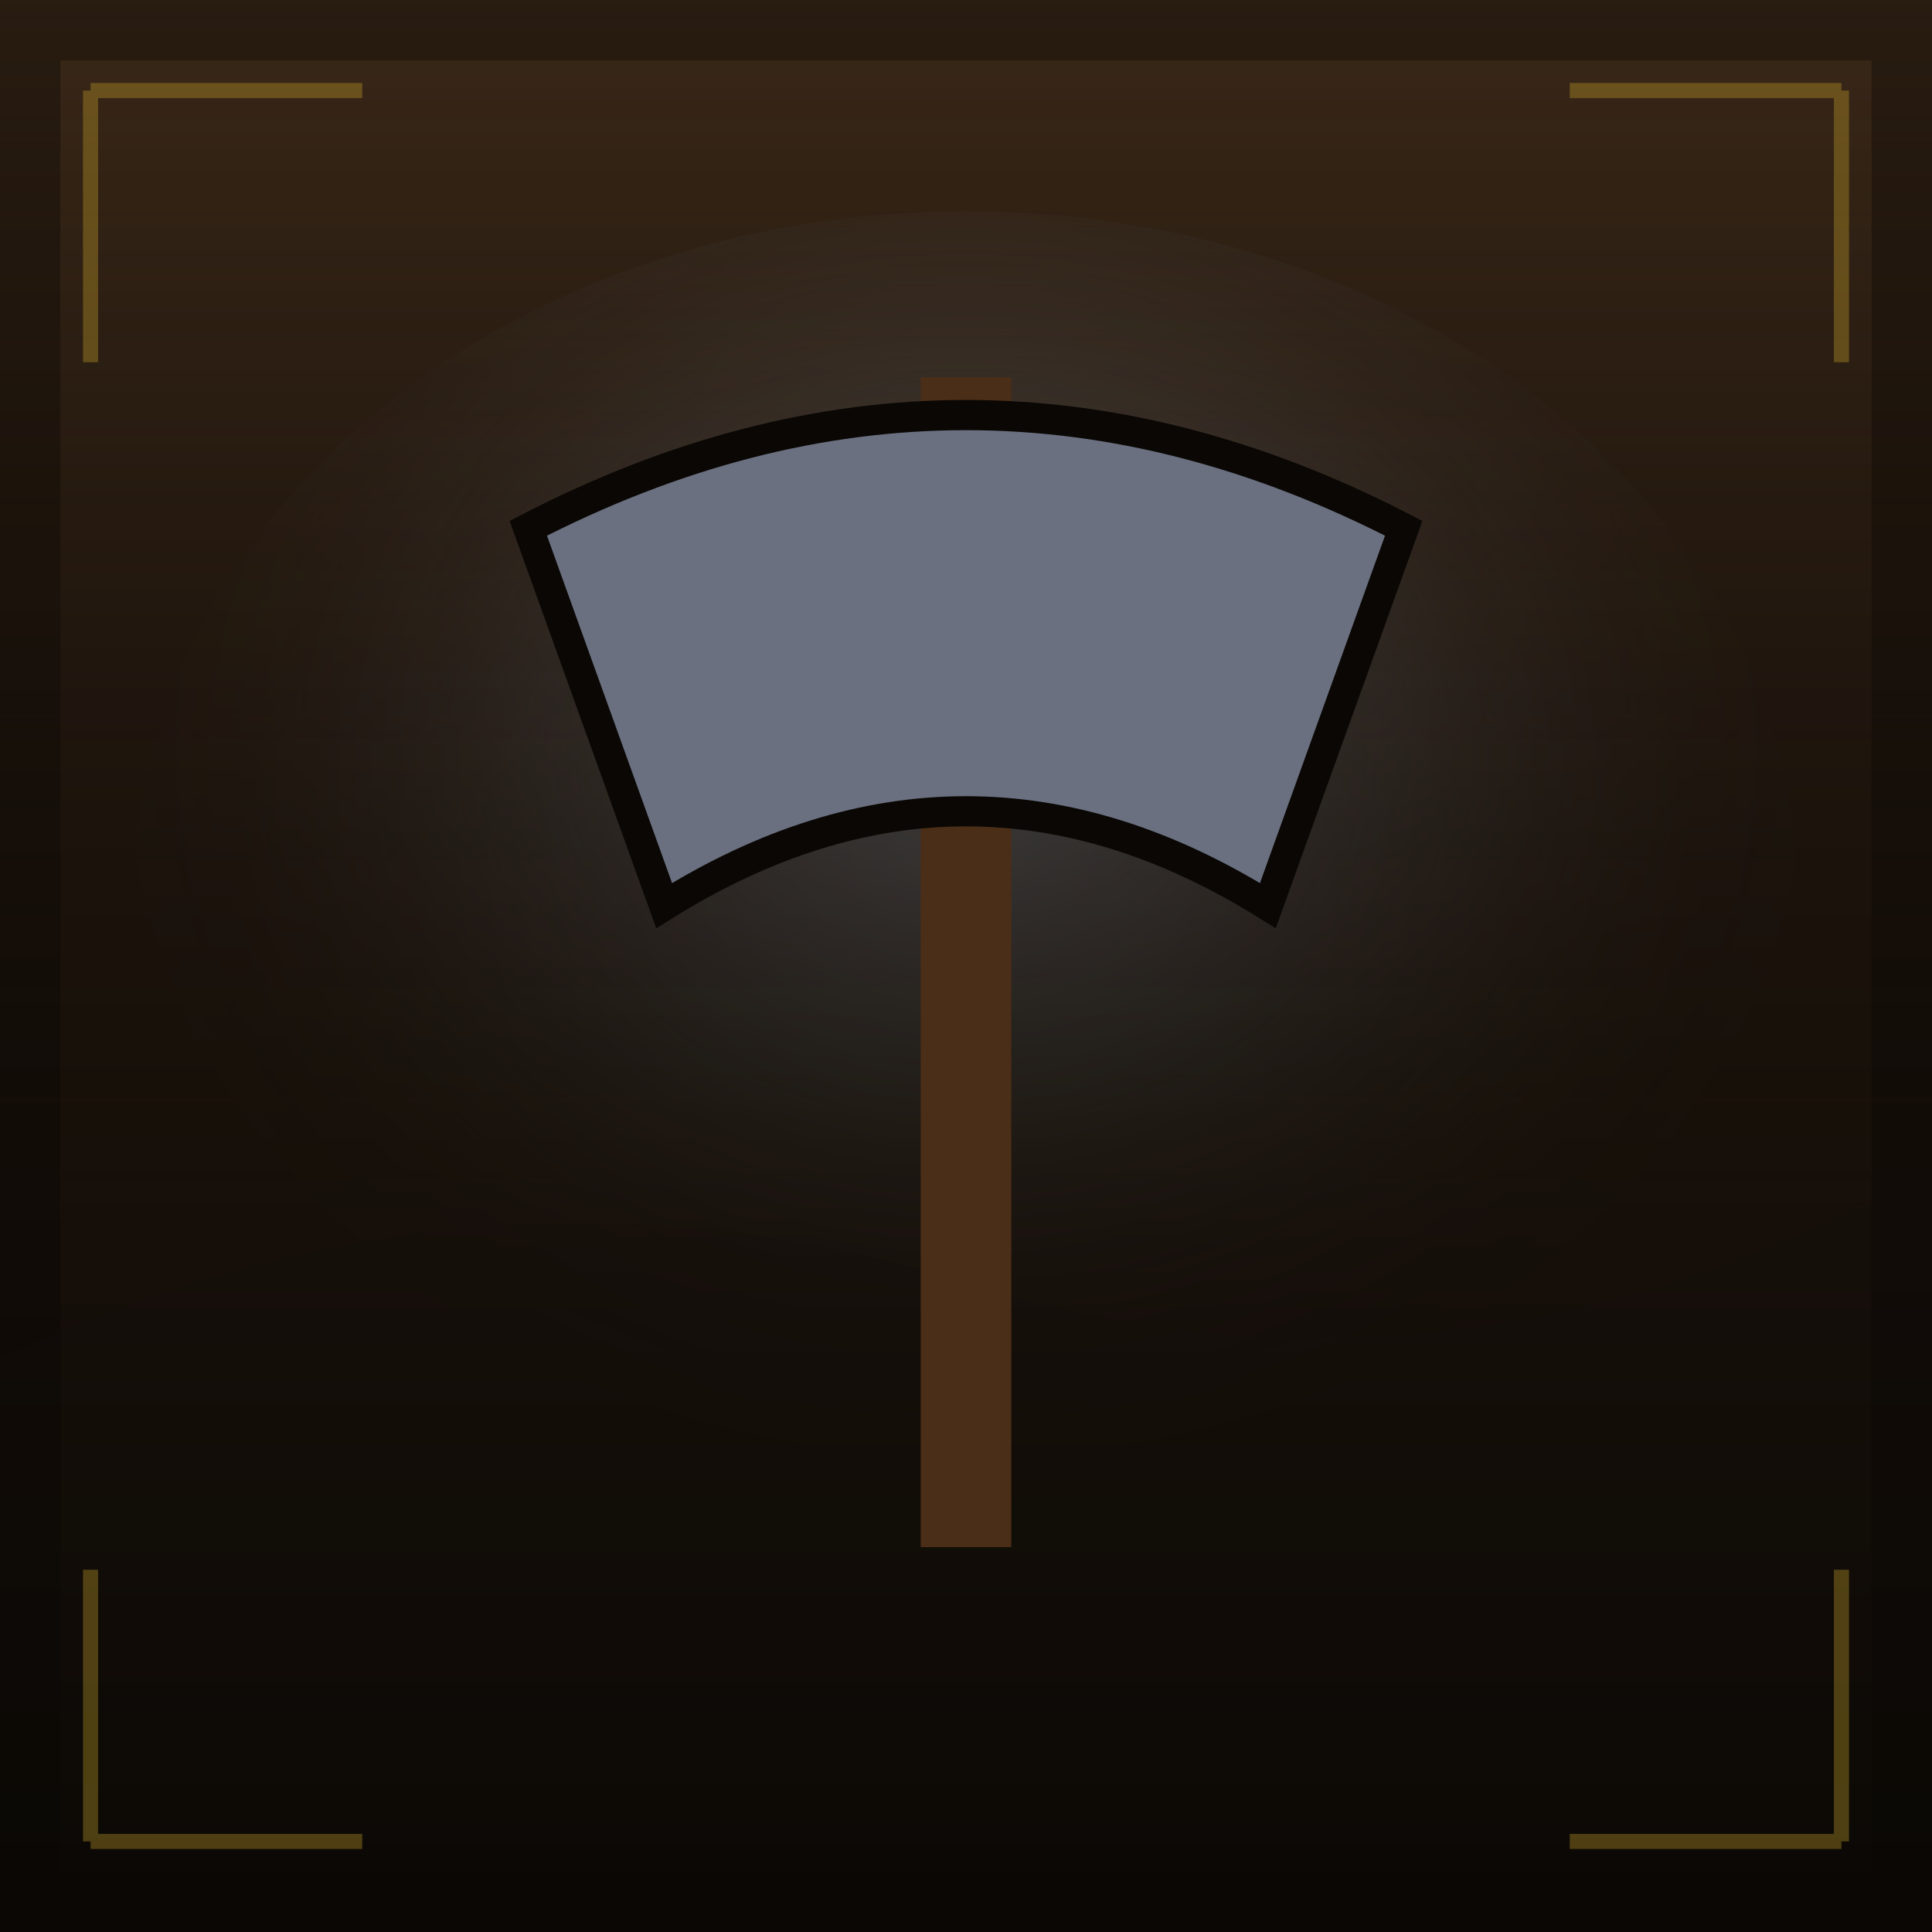
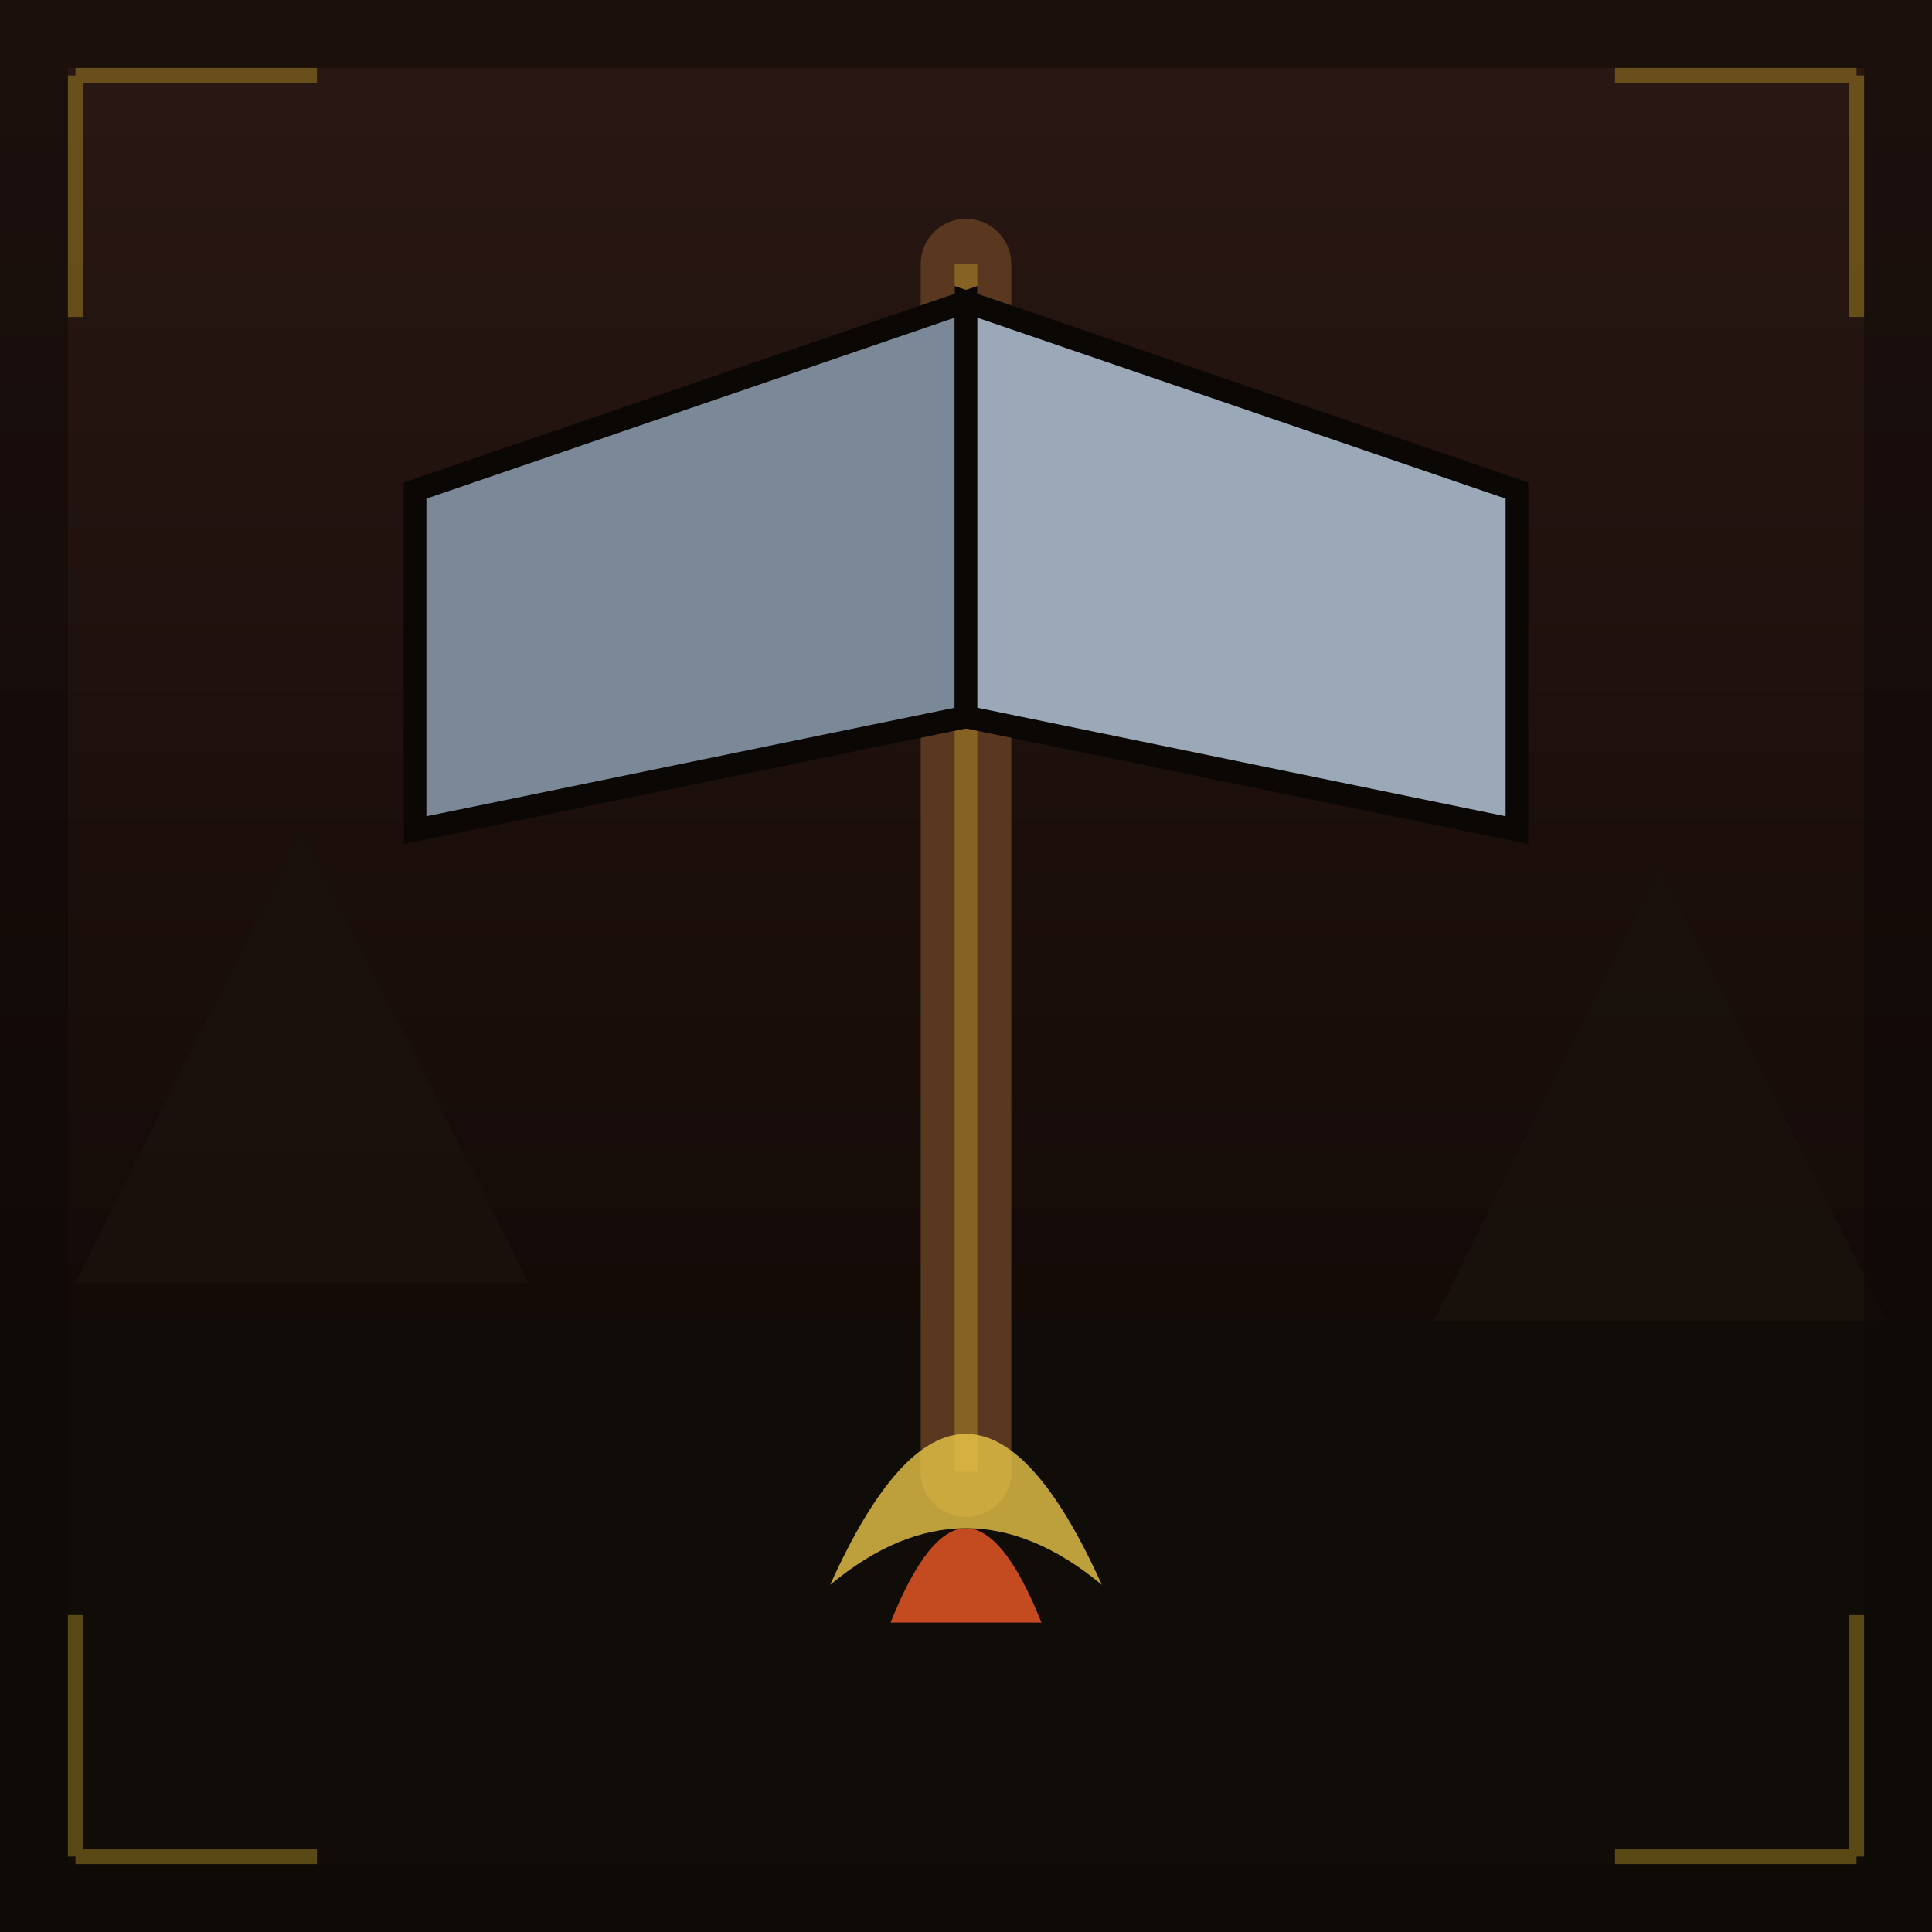
- <svg xmlns="http://www.w3.org/2000/svg" width="256" height="256" viewBox="0 0 256 256" fill="none" role="img" aria-label="axe">
+ <svg xmlns="http://www.w3.org/2000/svg" width="256" height="256" viewBox="0 0 256 256" fill="none" role="img" aria-label="axe plate warcamp fire">
  <defs>
-     <linearGradient id="skyaxe1" x1="0" y1="0" x2="0" y2="1">
-       <stop offset="0%" stop-color="#3a2818" />
-       <stop offset="45%" stop-color="#1a120c" />
-       <stop offset="100%" stop-color="#0a0704" />
+     <linearGradient id="sky-a1" x1="0" y1="0" x2="0" y2="1">
+       <stop offset="0%" stop-color="#2a1814" />
+       <stop offset="50%" stop-color="#1a0e0a" />
+       <stop offset="100%" stop-color="#080402" />
    </linearGradient>
-     <radialGradient id="glowaxe1" cx="50%" cy="40%" r="55%">
-       <stop offset="0%" stop-color="#8a9aaa" stop-opacity="0.45" />
-       <stop offset="55%" stop-color="#8a9aaa" stop-opacity="0.12" />
+     <radialGradient id="fire-a1" cx="50%" cy="75%" r="45%">
+       <stop offset="0%" stop-color="#c44a1f" stop-opacity="0.7" />
+       <stop offset="40%" stop-color="#8a2e12" stop-opacity="0.3" />
      <stop offset="100%" stop-color="#0a0704" stop-opacity="0" />
    </radialGradient>
-     <linearGradient id="groundaxe1" x1="0" y1="0" x2="0" y2="1">
-       <stop offset="0%" stop-color="#2a1c10" stop-opacity="0" />
-       <stop offset="100%" stop-color="#0a0704" stop-opacity="0.85" />
-     </linearGradient>
  </defs>
-   <rect width="256" height="256" fill="url(#skyaxe1)" />
-   <ellipse cx="128" cy="118" rx="110" ry="90" fill="url(#glowaxe1)" />
-   <path d="M0 180 Q64 150 128 170 Q192 190 256 155 V256 H0 Z" fill="#14100c" opacity="0.55" />
-   <rect width="256" height="256" fill="url(#groundaxe1)" />
-   <rect width="256" height="256" fill="none" stroke="#0a0704" stroke-width="16" opacity="0.35" />
-   <g transform="translate(0,0)">
-     <path d="M128 50 V205" stroke="#4a2e18" stroke-width="12" />
-     <path d="M70 70 Q128 40 186 70 L168 120 Q128 95 88 120 Z" fill="#6a7080" stroke="#0a0704" stroke-width="4" />
+   <rect width="256" height="256" fill="url(#sky-a1)" />
+   <ellipse cx="128" cy="200" rx="110" ry="70" fill="url(#fire-a1)" />
+   <path d="M10 170 L40 110 L70 170 Z" fill="#1a120c" opacity="0.8" />
+   <path d="M190 175 L220 115 L250 175 Z" fill="#1a120c" opacity="0.75" />
+   <path d="M0 175 H256 V256 H0 Z" fill="#100c08" />
+   <g transform="translate(0,-5)">
+     <path d="M128 40 V200" stroke="#5a3820" stroke-width="12" stroke-linecap="round" />
+     <path d="M128 40 V200" stroke="#c9a227" stroke-width="3" opacity="0.4" />
+     <path d="M55 70 L128 45 L128 100 L55 115 Z" fill="#7a8898" stroke="#0a0704" stroke-width="3" />
+     <path d="M201 70 L128 45 L128 100 L201 115 Z" fill="#9aa8b8" stroke="#0a0704" stroke-width="3" />
  </g>
-   <path d="M12 12 H48 M12 12 V48" stroke="#c9a227" stroke-width="2" opacity="0.35" />
-   <path d="M244 12 H208 M244 12 V48" stroke="#c9a227" stroke-width="2" opacity="0.35" />
-   <path d="M12 244 H48 M12 244 V208" stroke="#c9a227" stroke-width="2" opacity="0.35" />
-   <path d="M244 244 H208 M244 244 V208" stroke="#c9a227" stroke-width="2" opacity="0.35" />
+   <path d="M110 210 Q128 170 146 210 Q128 195 110 210" fill="#e8c547" opacity="0.8" />
+   <path d="M118 215 Q128 190 138 215" fill="#c44a1f" />
+   <rect width="256" height="256" fill="none" stroke="#0a0704" stroke-width="18" opacity="0.45" />
+   <path d="M10 10 H42 M10 10 V42" stroke="#c9a227" stroke-width="2" opacity="0.4" />
+   <path d="M246 10 H214 M246 10 V42" stroke="#c9a227" stroke-width="2" opacity="0.4" />
+   <path d="M10 246 H42 M10 246 V214" stroke="#c9a227" stroke-width="2" opacity="0.4" />
+   <path d="M246 246 H214 M246 246 V214" stroke="#c9a227" stroke-width="2" opacity="0.4" />
</svg>
